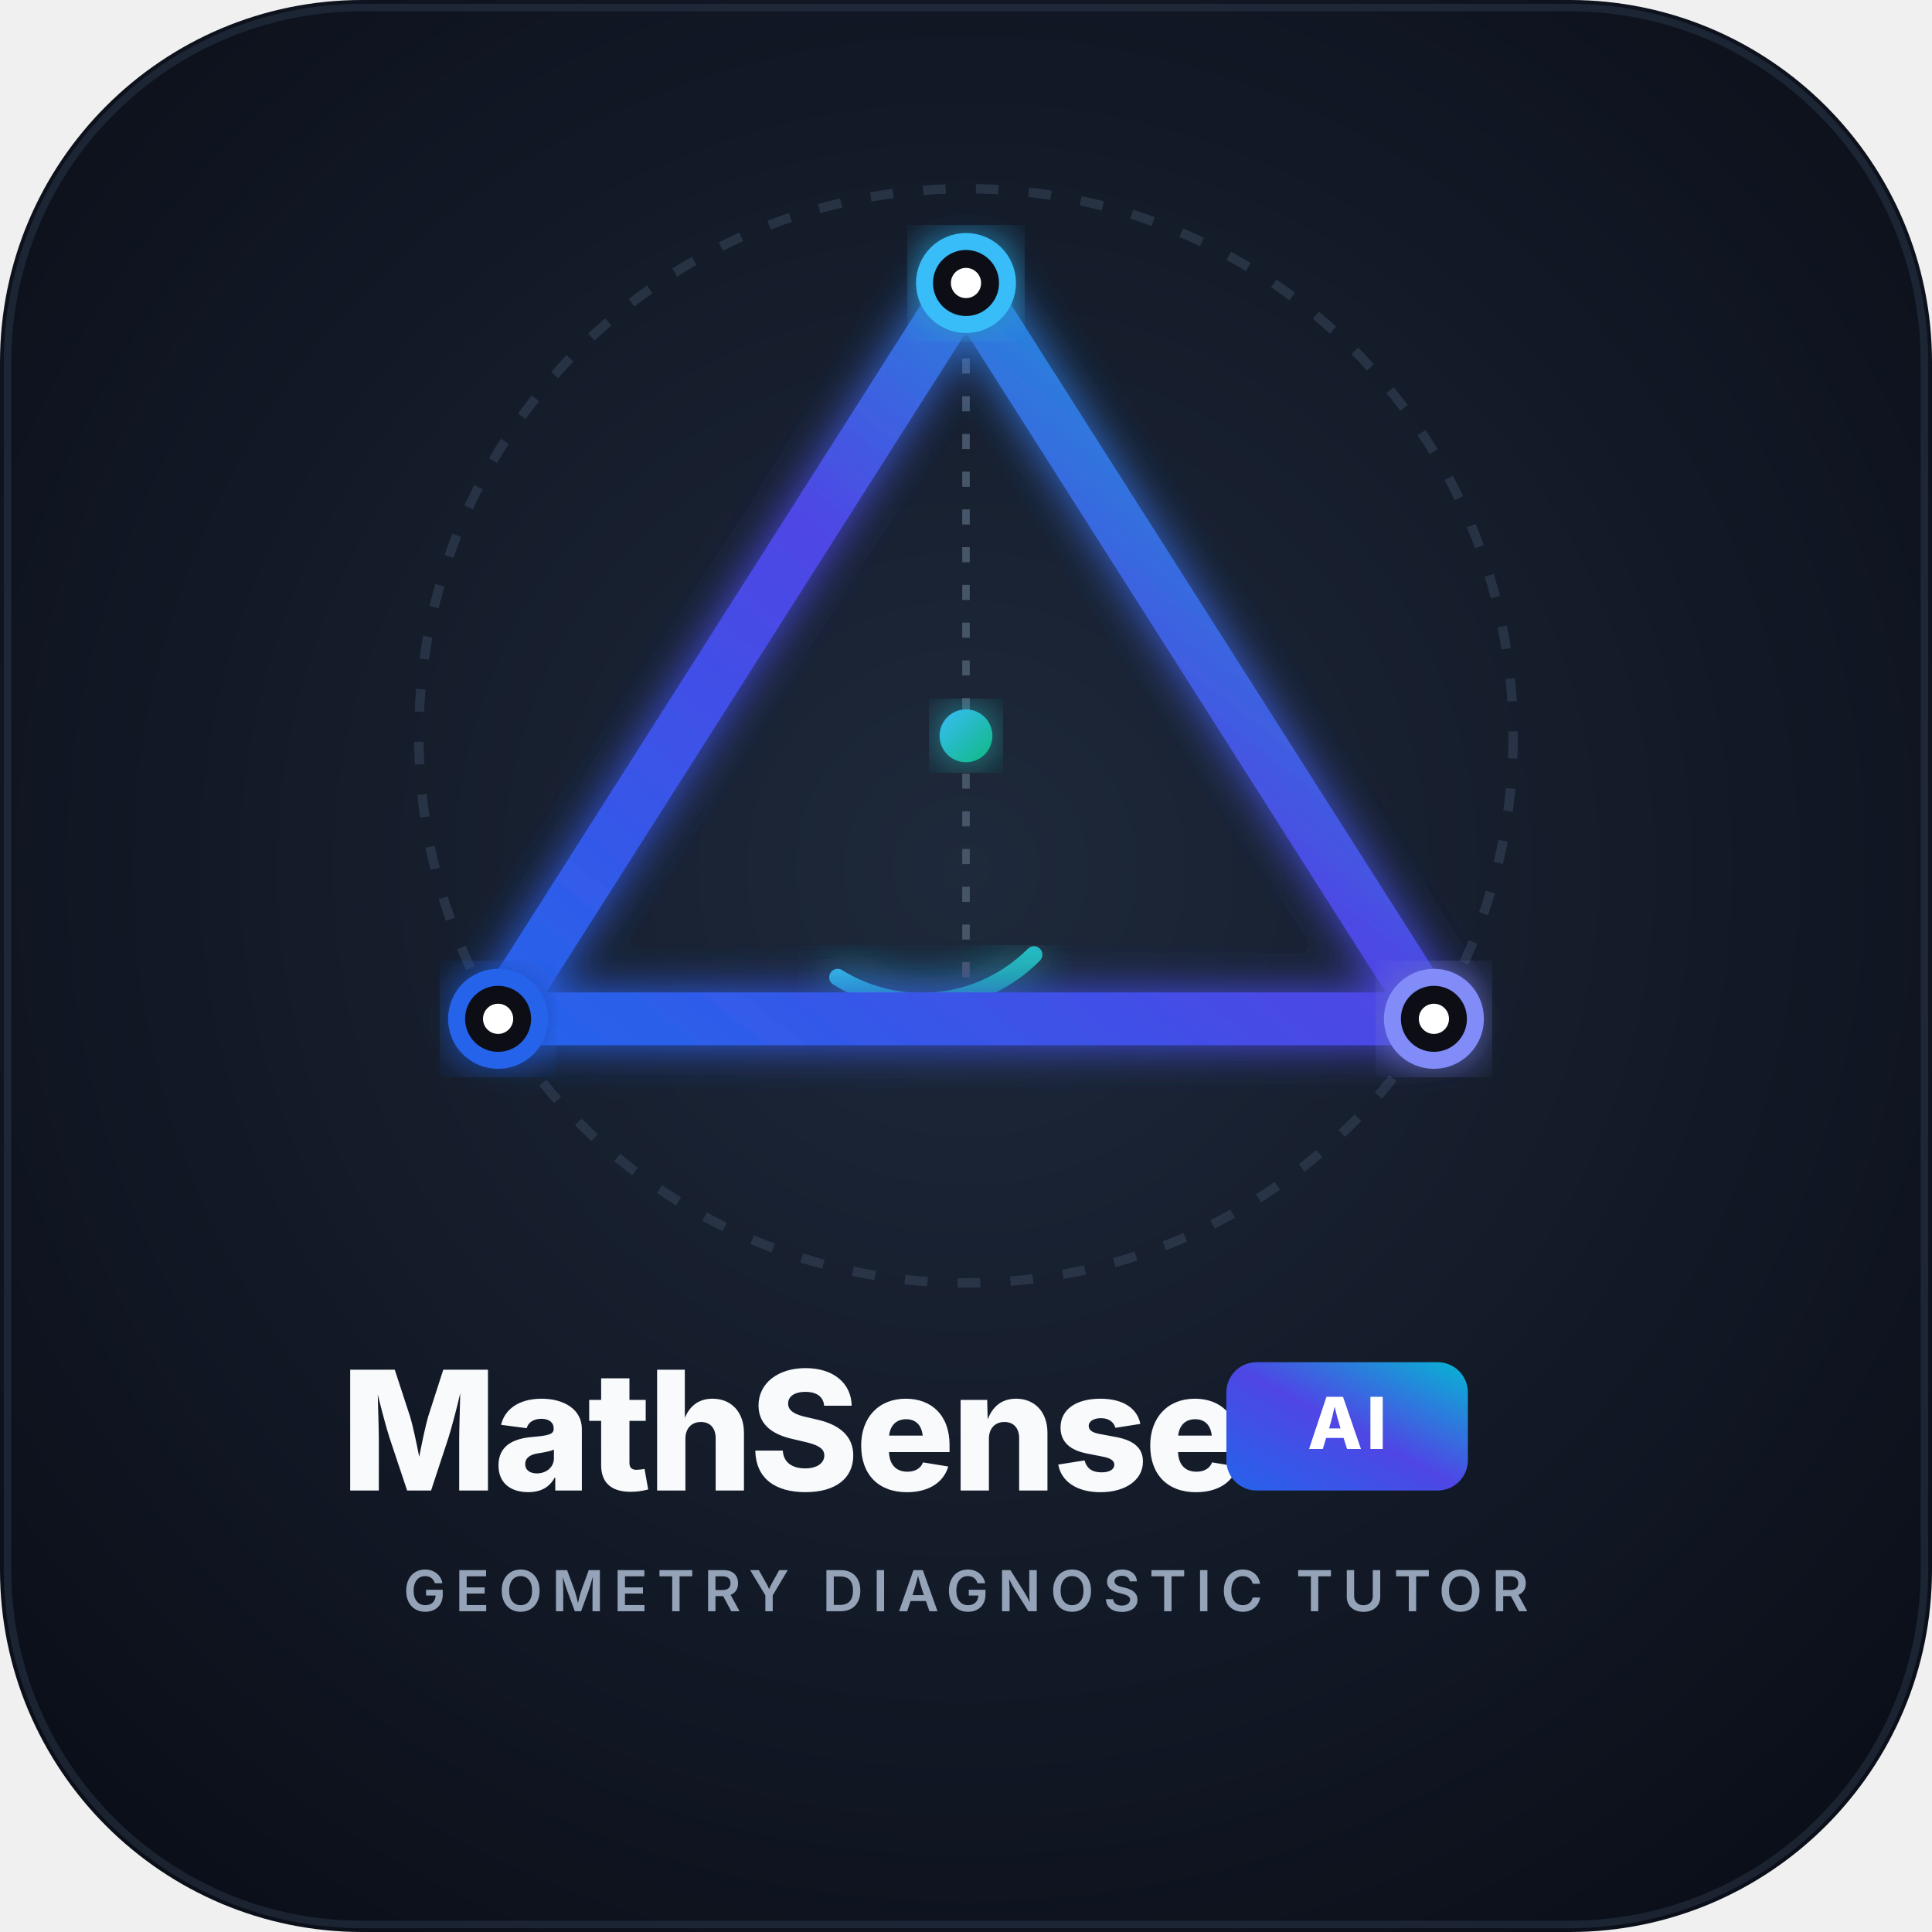
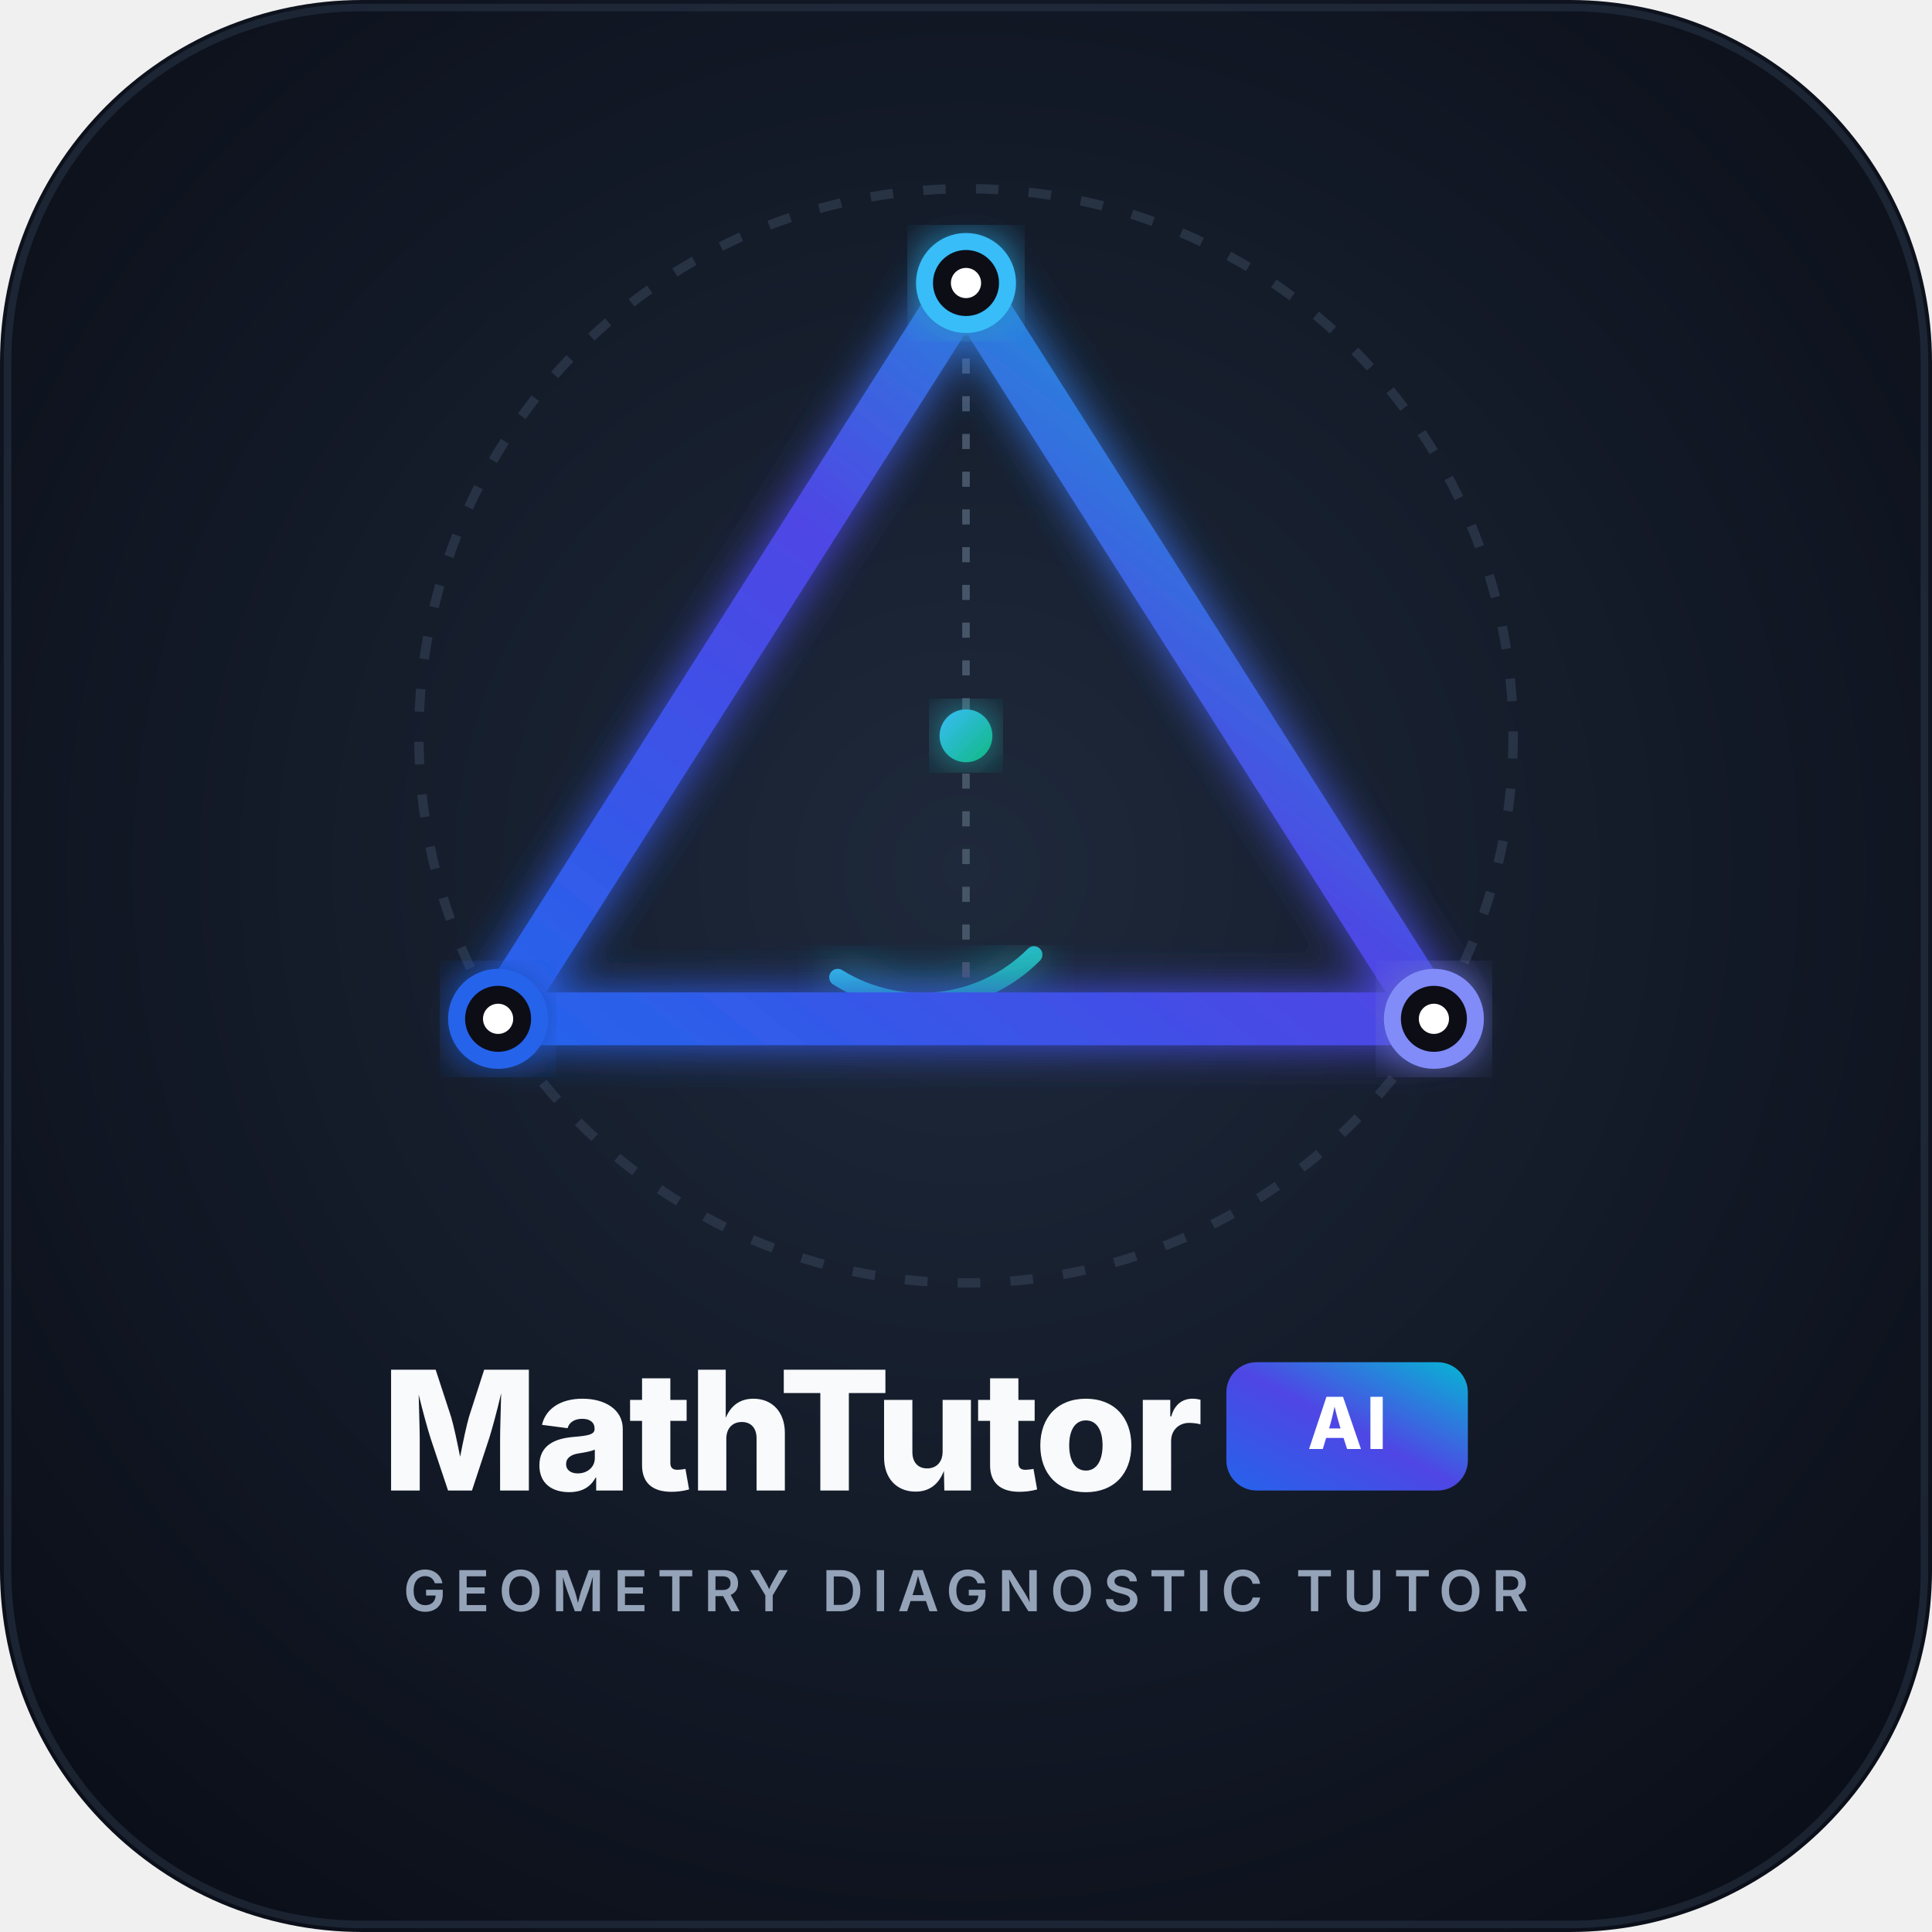
<svg xmlns="http://www.w3.org/2000/svg" viewBox="0 0 512 512" width="100%" height="100%">
  <defs>
    <radialGradient id="bgGlow" cx="50%" cy="45%" r="65%">
      <stop offset="0%" stop-color="#1E293B" />
      <stop offset="100%" stop-color="#0B0F19" />
    </radialGradient>
    <linearGradient id="primaryGrad" x1="0%" y1="100%" x2="100%" y2="0%">
      <stop offset="0%" stop-color="#2563EB" />
      <stop offset="50%" stop-color="#4F46E5" />
      <stop offset="100%" stop-color="#06B6D4" />
    </linearGradient>
    <linearGradient id="accentGrad" x1="0%" y1="0%" x2="100%" y2="100%">
      <stop offset="0%" stop-color="#38BDF8" />
      <stop offset="100%" stop-color="#10B981" />
    </linearGradient>
    <filter id="neonGlow" x="-20%" y="-20%" width="140%" height="140%">
      <feGaussianBlur stdDeviation="6" result="blur" />
      <feMerge>
        <feMergeNode in="blur" />
        <feMergeNode in="SourceGraphic" />
      </feMerge>
    </filter>
  </defs>
  <rect width="512" height="512" rx="96" fill="url(#bgGlow)" />
  <rect width="508" height="508" x="2" y="2" rx="94" fill="none" stroke="#334155" stroke-width="2" stroke-opacity="0.4" />
  <g transform="translate(0, -25)">
    <circle cx="256" cy="220" r="145" fill="none" stroke="#334155" stroke-width="2.5" stroke-dasharray="6 8" opacity="0.6" />
    <path d="M 222 284 A 42 42 0 0 0 274 278" fill="none" stroke="url(#accentGrad)" stroke-width="4.5" stroke-linecap="round" filter="url(#neonGlow)" />
    <line x1="256" y1="100" x2="256" y2="295" stroke="#475569" stroke-width="2" stroke-dasharray="4 6" />
    <polygon points="256,100 380,295 132,295" fill="none" stroke="url(#primaryGrad)" stroke-width="14" stroke-linejoin="round" stroke-linecap="round" filter="url(#neonGlow)" />
    <circle cx="256" cy="220" r="7" fill="url(#accentGrad)" filter="url(#neonGlow)" />
    <circle cx="256" cy="100" r="11" fill="#0B0F19" stroke="#38BDF8" stroke-width="4.5" filter="url(#neonGlow)" />
    <circle cx="256" cy="100" r="4" fill="#FFFFFF" />
    <circle cx="380" cy="295" r="11" fill="#0B0F19" stroke="#818CF8" stroke-width="4.5" filter="url(#neonGlow)" />
    <circle cx="380" cy="295" r="4" fill="#FFFFFF" />
    <circle cx="132" cy="295" r="11" fill="#0B0F19" stroke="#2563EB" stroke-width="4.5" filter="url(#neonGlow)" />
    <circle cx="132" cy="295" r="4" fill="#FFFFFF" />
  </g>
  <g transform="translate(0, 395)">
    <text x="210" y="0" font-family="-apple-system, BlinkMacSystemFont, 'Segoe UI', Inter, Roboto, sans-serif" font-size="44" font-weight="800" fill="#F8FAFC" text-anchor="middle" letter-spacing="-1">
-       MathSense
+       MathTutor
    </text>
    <g transform="translate(325, -34)">
      <rect width="64" height="34" rx="8" fill="url(#primaryGrad)" />
      <text x="32" y="23" font-family="-apple-system, BlinkMacSystemFont, 'Segoe UI', Inter, Roboto, sans-serif" font-size="19" font-weight="800" fill="#FFFFFF" text-anchor="middle" letter-spacing="1">
        AI
      </text>
    </g>
    <text x="256" y="32" font-family="-apple-system, BlinkMacSystemFont, 'Segoe UI', Inter, Roboto, sans-serif" font-size="15" font-weight="600" fill="#94A3B8" text-anchor="middle" letter-spacing="2.5">
      GEOMETRY DIAGNOSTIC TUTOR
    </text>
  </g>
</svg>
